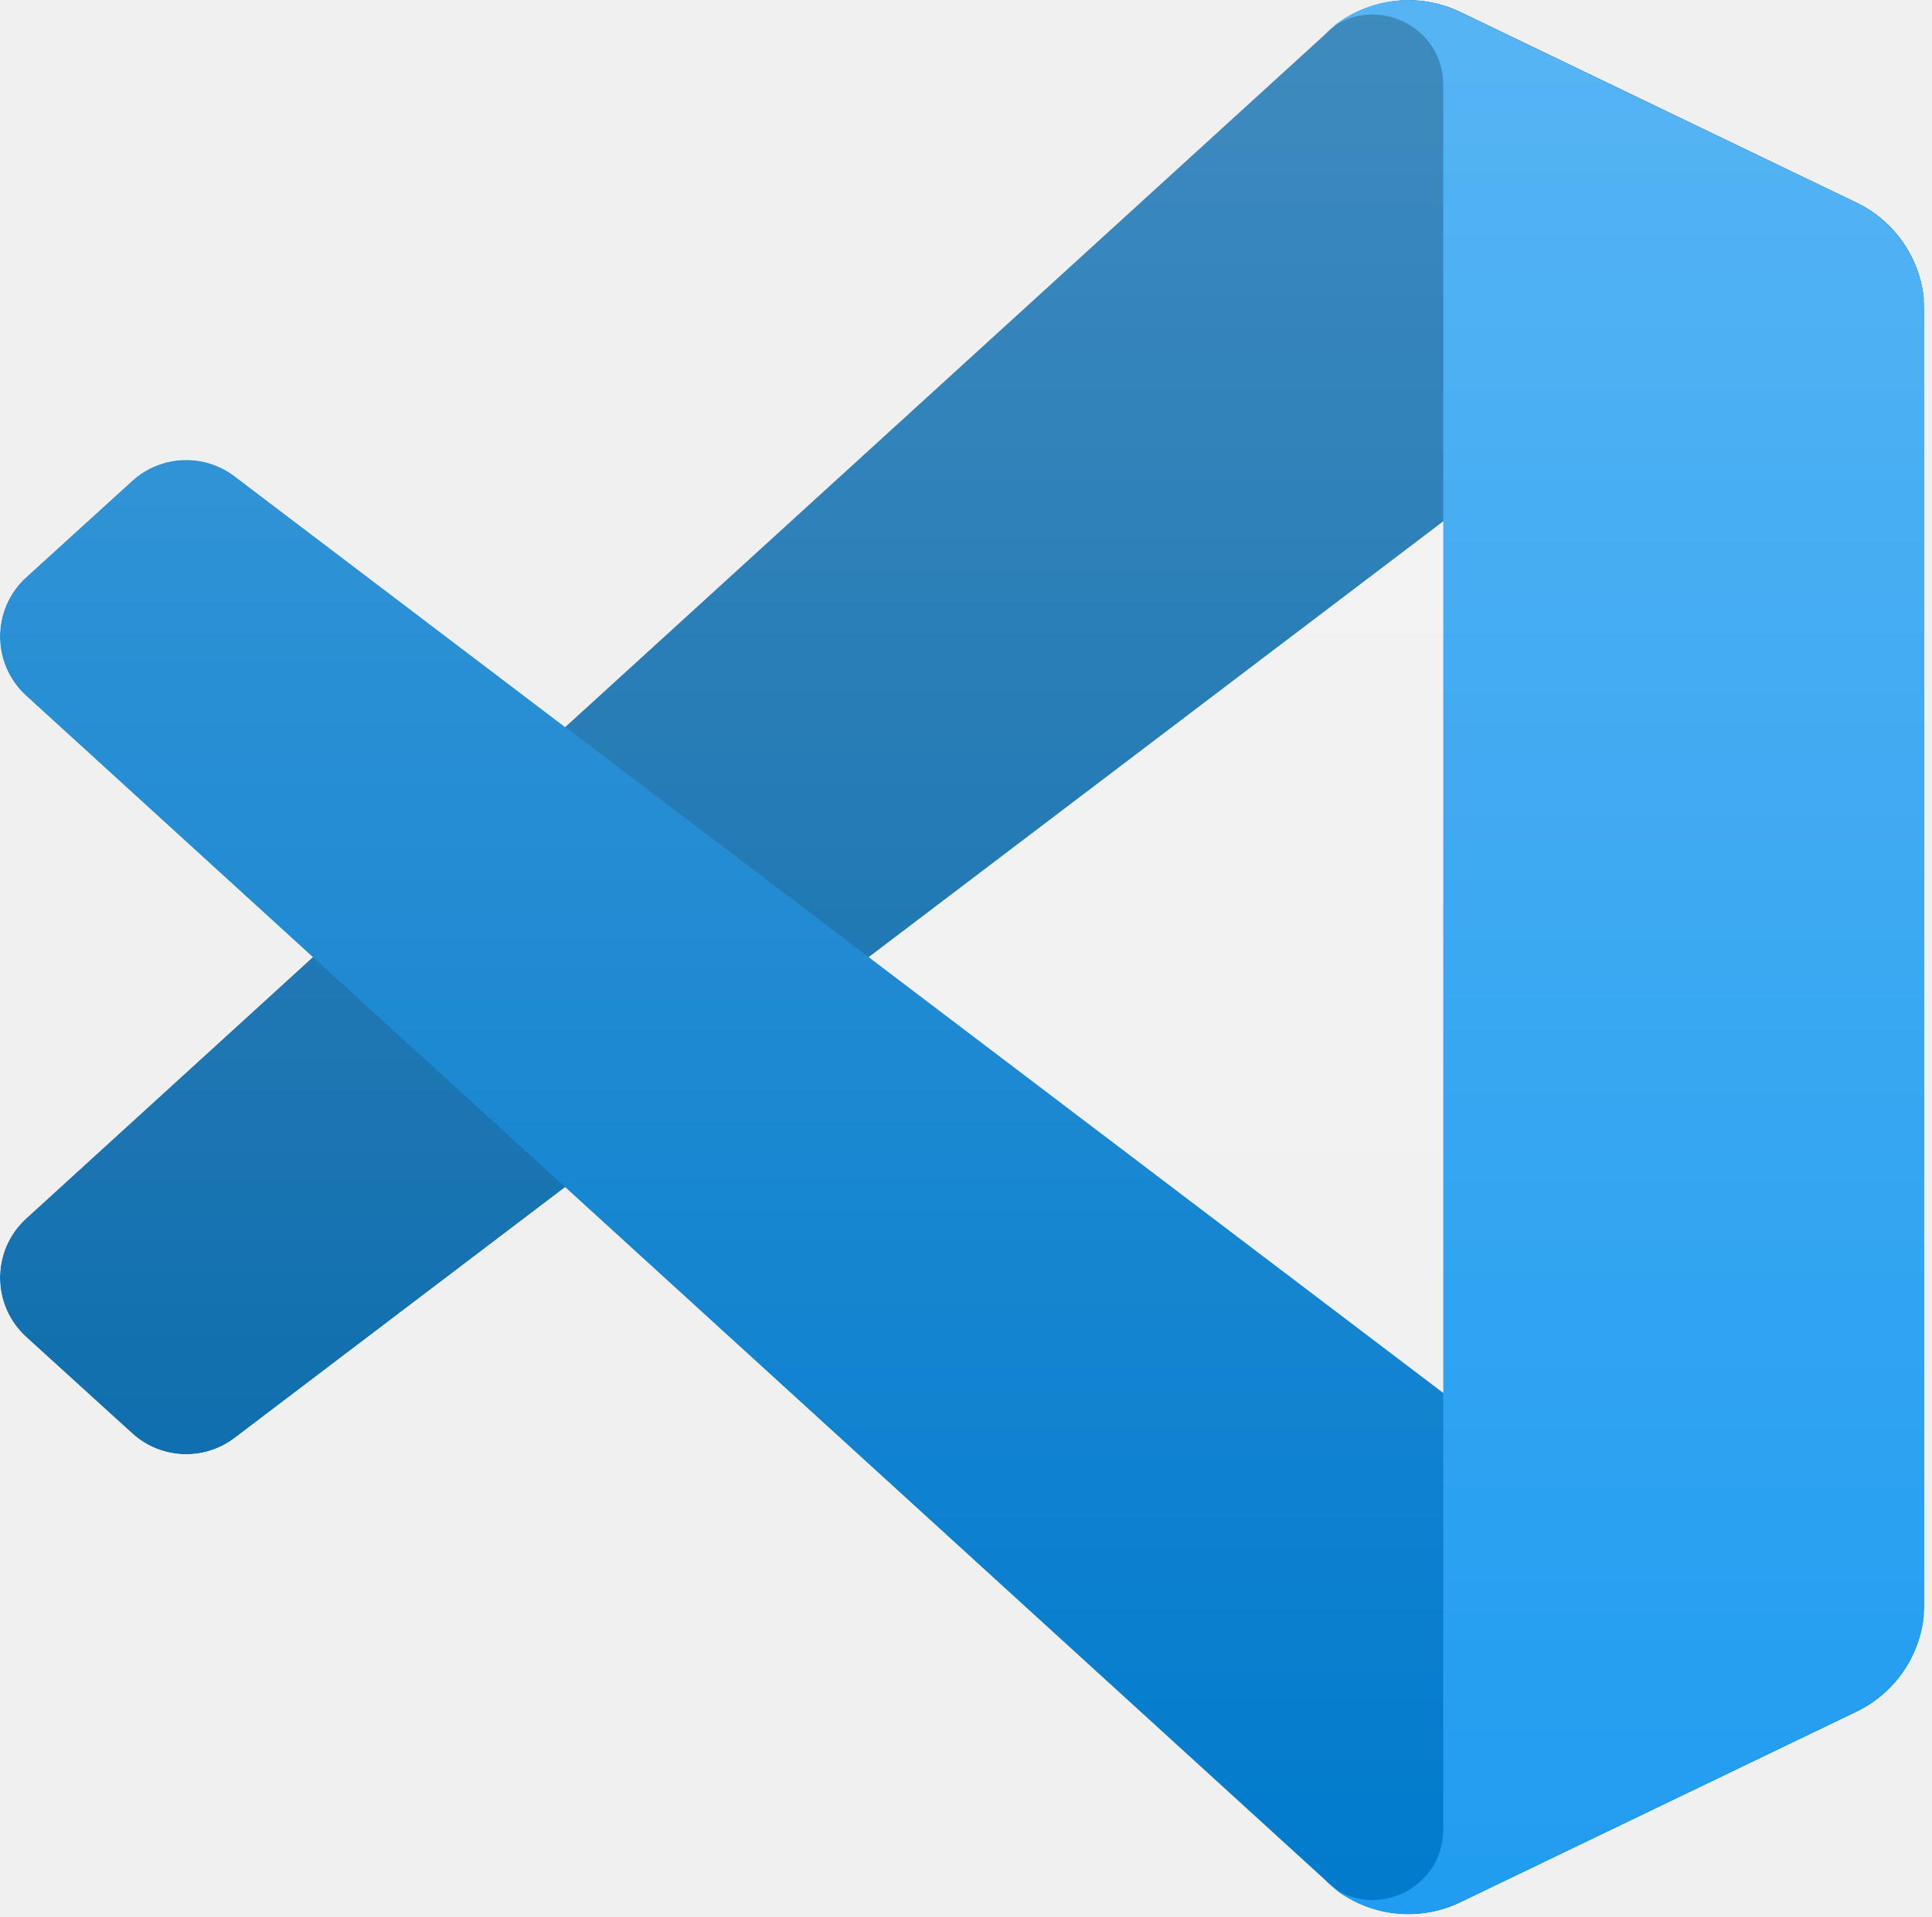
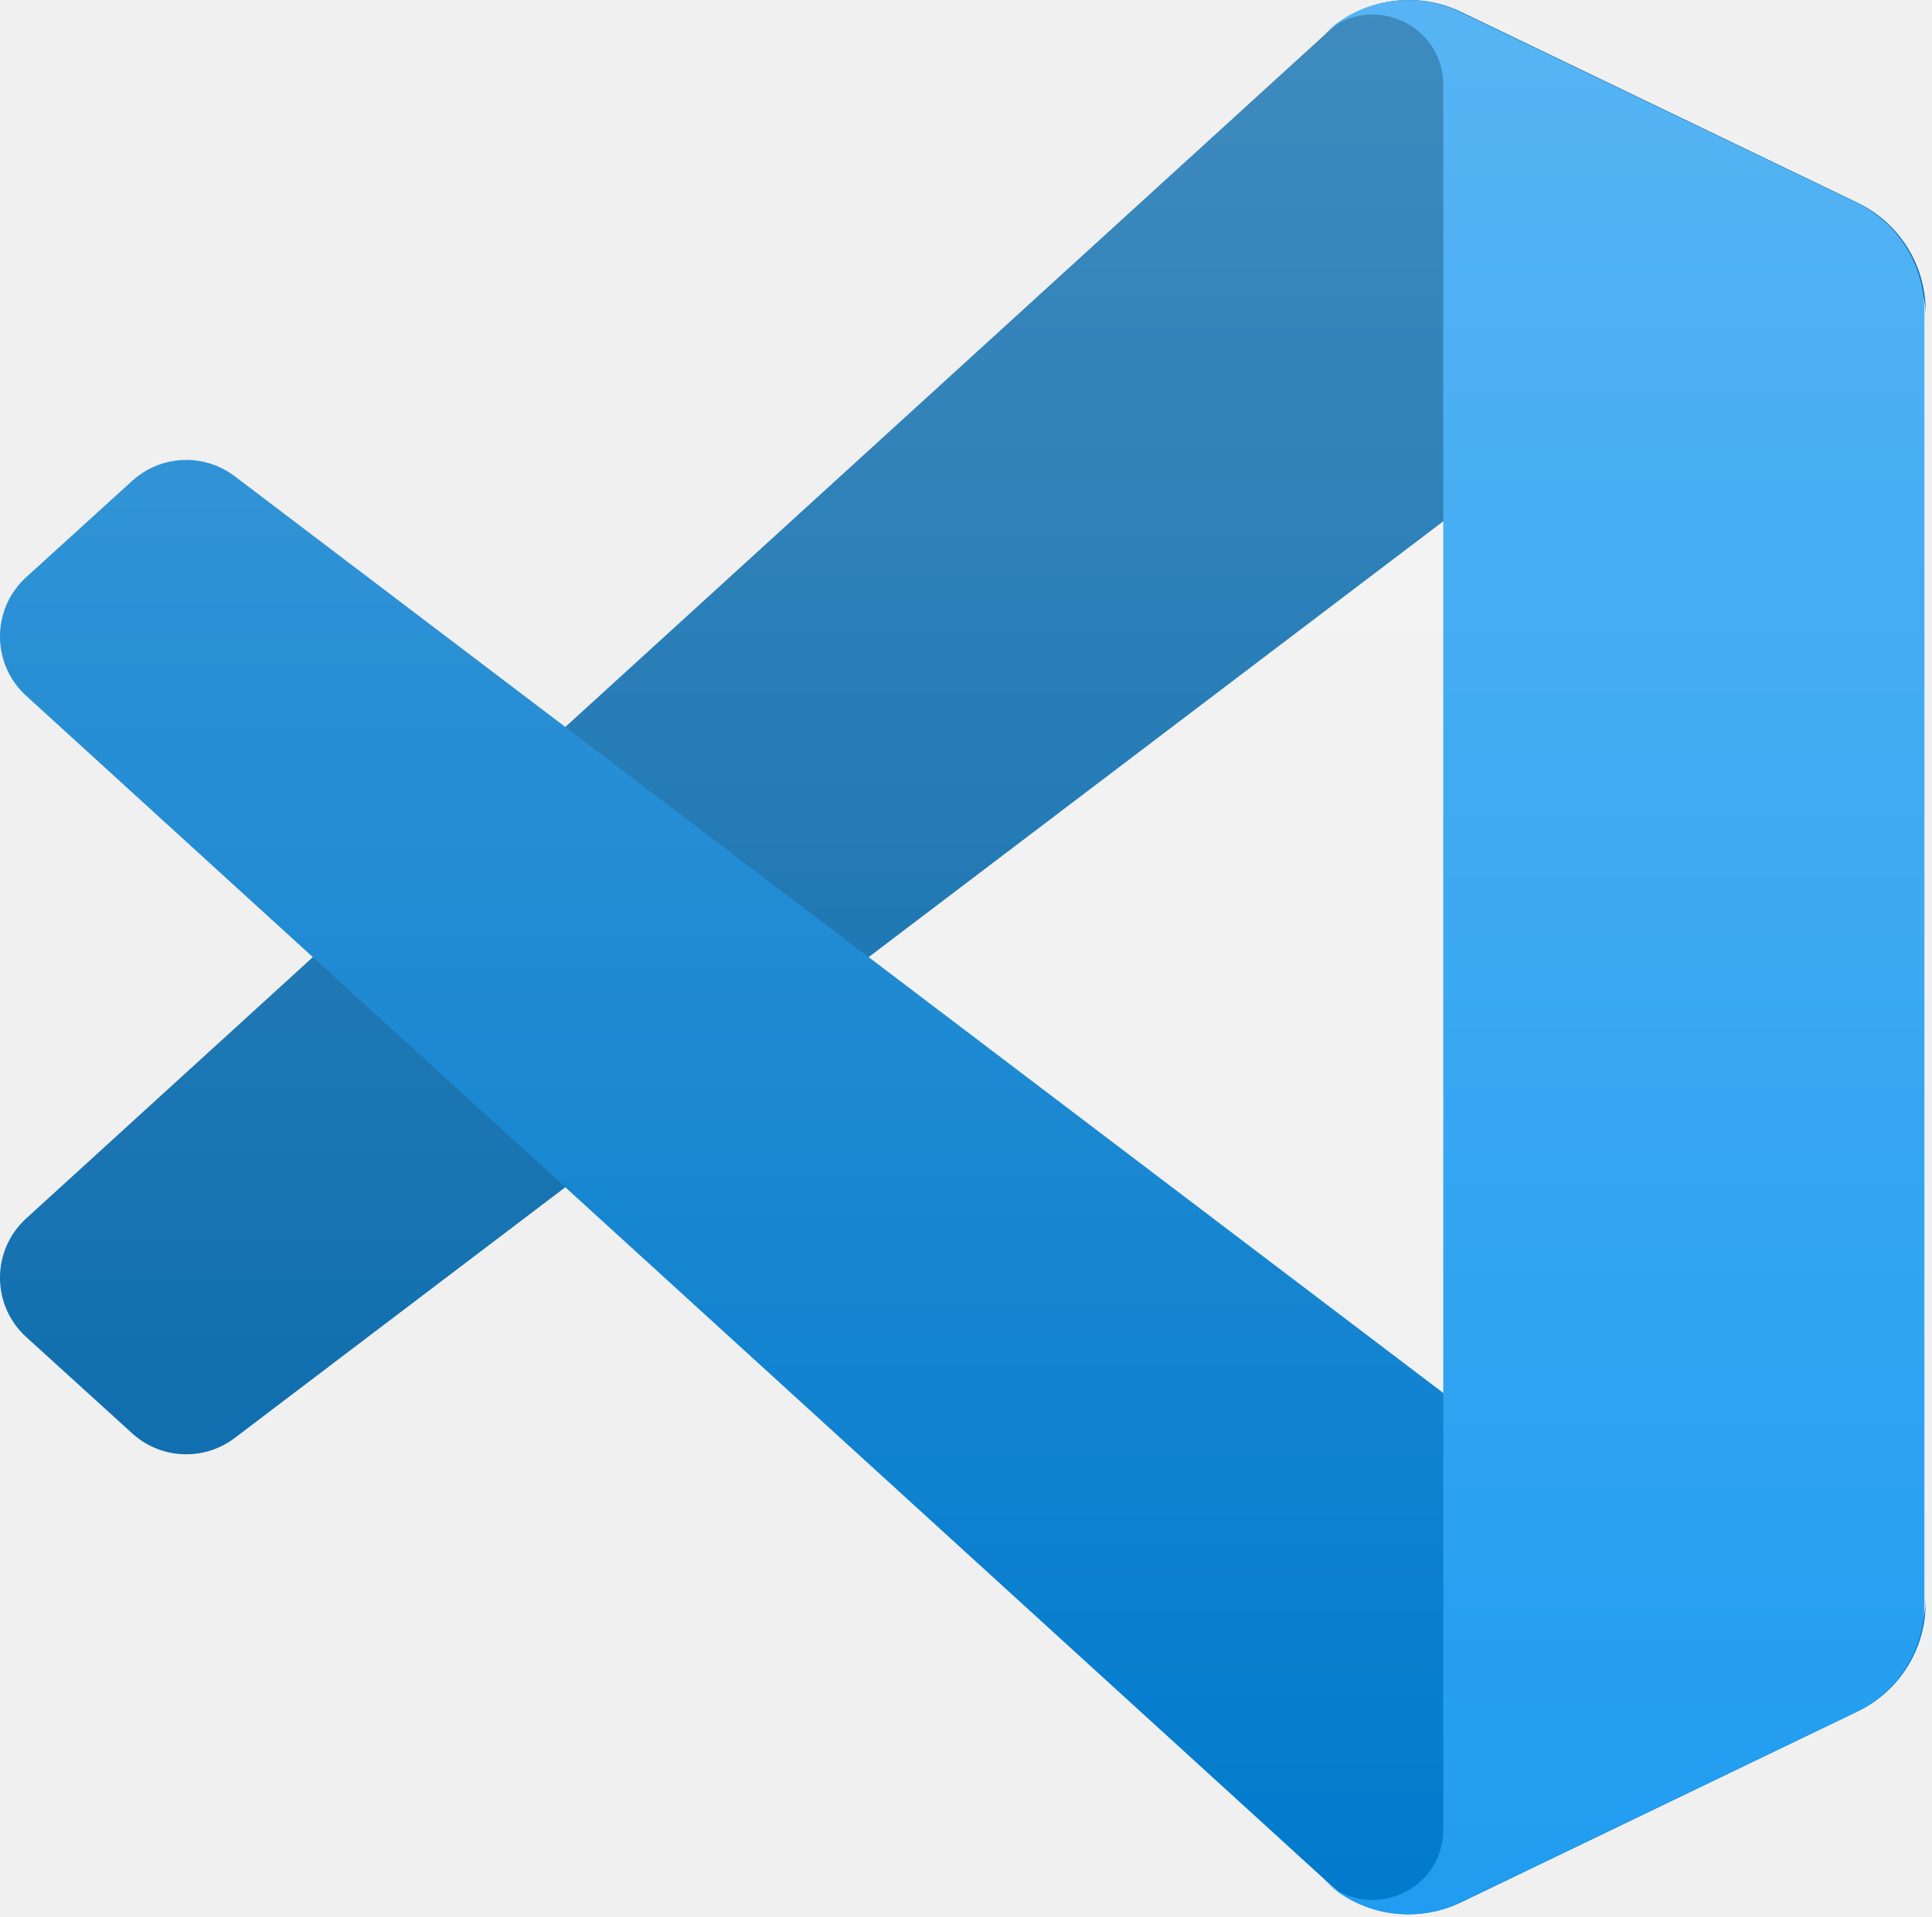
- <svg xmlns="http://www.w3.org/2000/svg" width="256" height="254" viewBox="0 0 256 254">
+ <svg xmlns="http://www.w3.org/2000/svg" width="100%" height="100%" viewBox="0 0 256 254">
  <defs>
    <linearGradient id="logosVisualStudioCode0" x1="50%" x2="50%" y1="0%" y2="100%">
      <stop offset="0%" stop-color="#fff" />
      <stop offset="100%" stop-color="#fff" stop-opacity="0" />
    </linearGradient>
    <path id="logosVisualStudioCode1" d="M180.828 252.605a15.87 15.87 0 0 0 12.65-.486l52.501-25.262a15.94 15.94 0 0 0 9.025-14.364V41.197a15.94 15.94 0 0 0-9.025-14.363l-52.5-25.263a15.88 15.88 0 0 0-18.115 3.084L74.857 96.35l-43.78-33.232a10.614 10.614 0 0 0-13.56.603L3.476 76.494c-4.63 4.211-4.635 11.495-.012 15.713l37.967 34.638l-37.967 34.637c-4.623 4.219-4.618 11.502.012 15.714l14.041 12.772a10.614 10.614 0 0 0 13.56.604l43.78-33.233l100.507 91.695a15.85 15.85 0 0 0 5.464 3.571m10.464-183.649l-76.262 57.889l76.262 57.888z" />
  </defs>
-   <mask id="logosVisualStudioCode2" fill="#fff">
-     <use href="#logosVisualStudioCode1" />
-   </mask>
  <path fill="#0065a9" d="M246.135 26.873L193.593 1.575a15.885 15.885 0 0 0-18.123 3.08L3.466 161.482c-4.626 4.219-4.62 11.502.012 15.714l14.05 12.772a10.625 10.625 0 0 0 13.569.604L238.229 33.436c6.949-5.271 16.93-.315 16.93 8.407v-.61a15.94 15.94 0 0 0-9.024-14.36" mask="url(#logosVisualStudioCode2)" />
  <path fill="#007acc" d="m246.135 226.816l-52.542 25.298a15.89 15.89 0 0 1-18.123-3.08L3.466 92.207c-4.626-4.218-4.62-11.502.012-15.713l14.05-12.773a10.625 10.625 0 0 1 13.569-.603l207.132 157.135c6.949 5.271 16.93.315 16.93-8.408v.611a15.94 15.94 0 0 1-9.024 14.36" mask="url(#logosVisualStudioCode2)" />
  <path fill="#1f9cf0" d="M193.428 252.134a15.89 15.89 0 0 1-18.125-3.083c5.881 5.88 15.938 1.715 15.938-6.603V11.273c0-8.318-10.057-12.483-15.938-6.602a15.89 15.89 0 0 1 18.125-3.084l52.533 25.263a15.94 15.94 0 0 1 9.03 14.363V212.51c0 6.125-3.51 11.709-9.03 14.363z" mask="url(#logosVisualStudioCode2)" />
  <path fill="url(#logosVisualStudioCode0)" fill-opacity="0.25" d="M180.828 252.605a15.87 15.87 0 0 0 12.65-.486l52.5-25.263a15.94 15.94 0 0 0 9.026-14.363V41.197a15.94 15.94 0 0 0-9.025-14.363L193.477 1.57a15.88 15.88 0 0 0-18.114 3.084L74.857 96.35l-43.78-33.232a10.614 10.614 0 0 0-13.56.603L3.476 76.494c-4.63 4.211-4.635 11.495-.012 15.713l37.967 34.638l-37.967 34.637c-4.623 4.219-4.618 11.502.012 15.714l14.041 12.772a10.614 10.614 0 0 0 13.56.604l43.78-33.233l100.506 91.695a15.9 15.9 0 0 0 5.465 3.571m10.464-183.65l-76.262 57.89l76.262 57.888z" mask="url(#logosVisualStudioCode2)" />
</svg>
